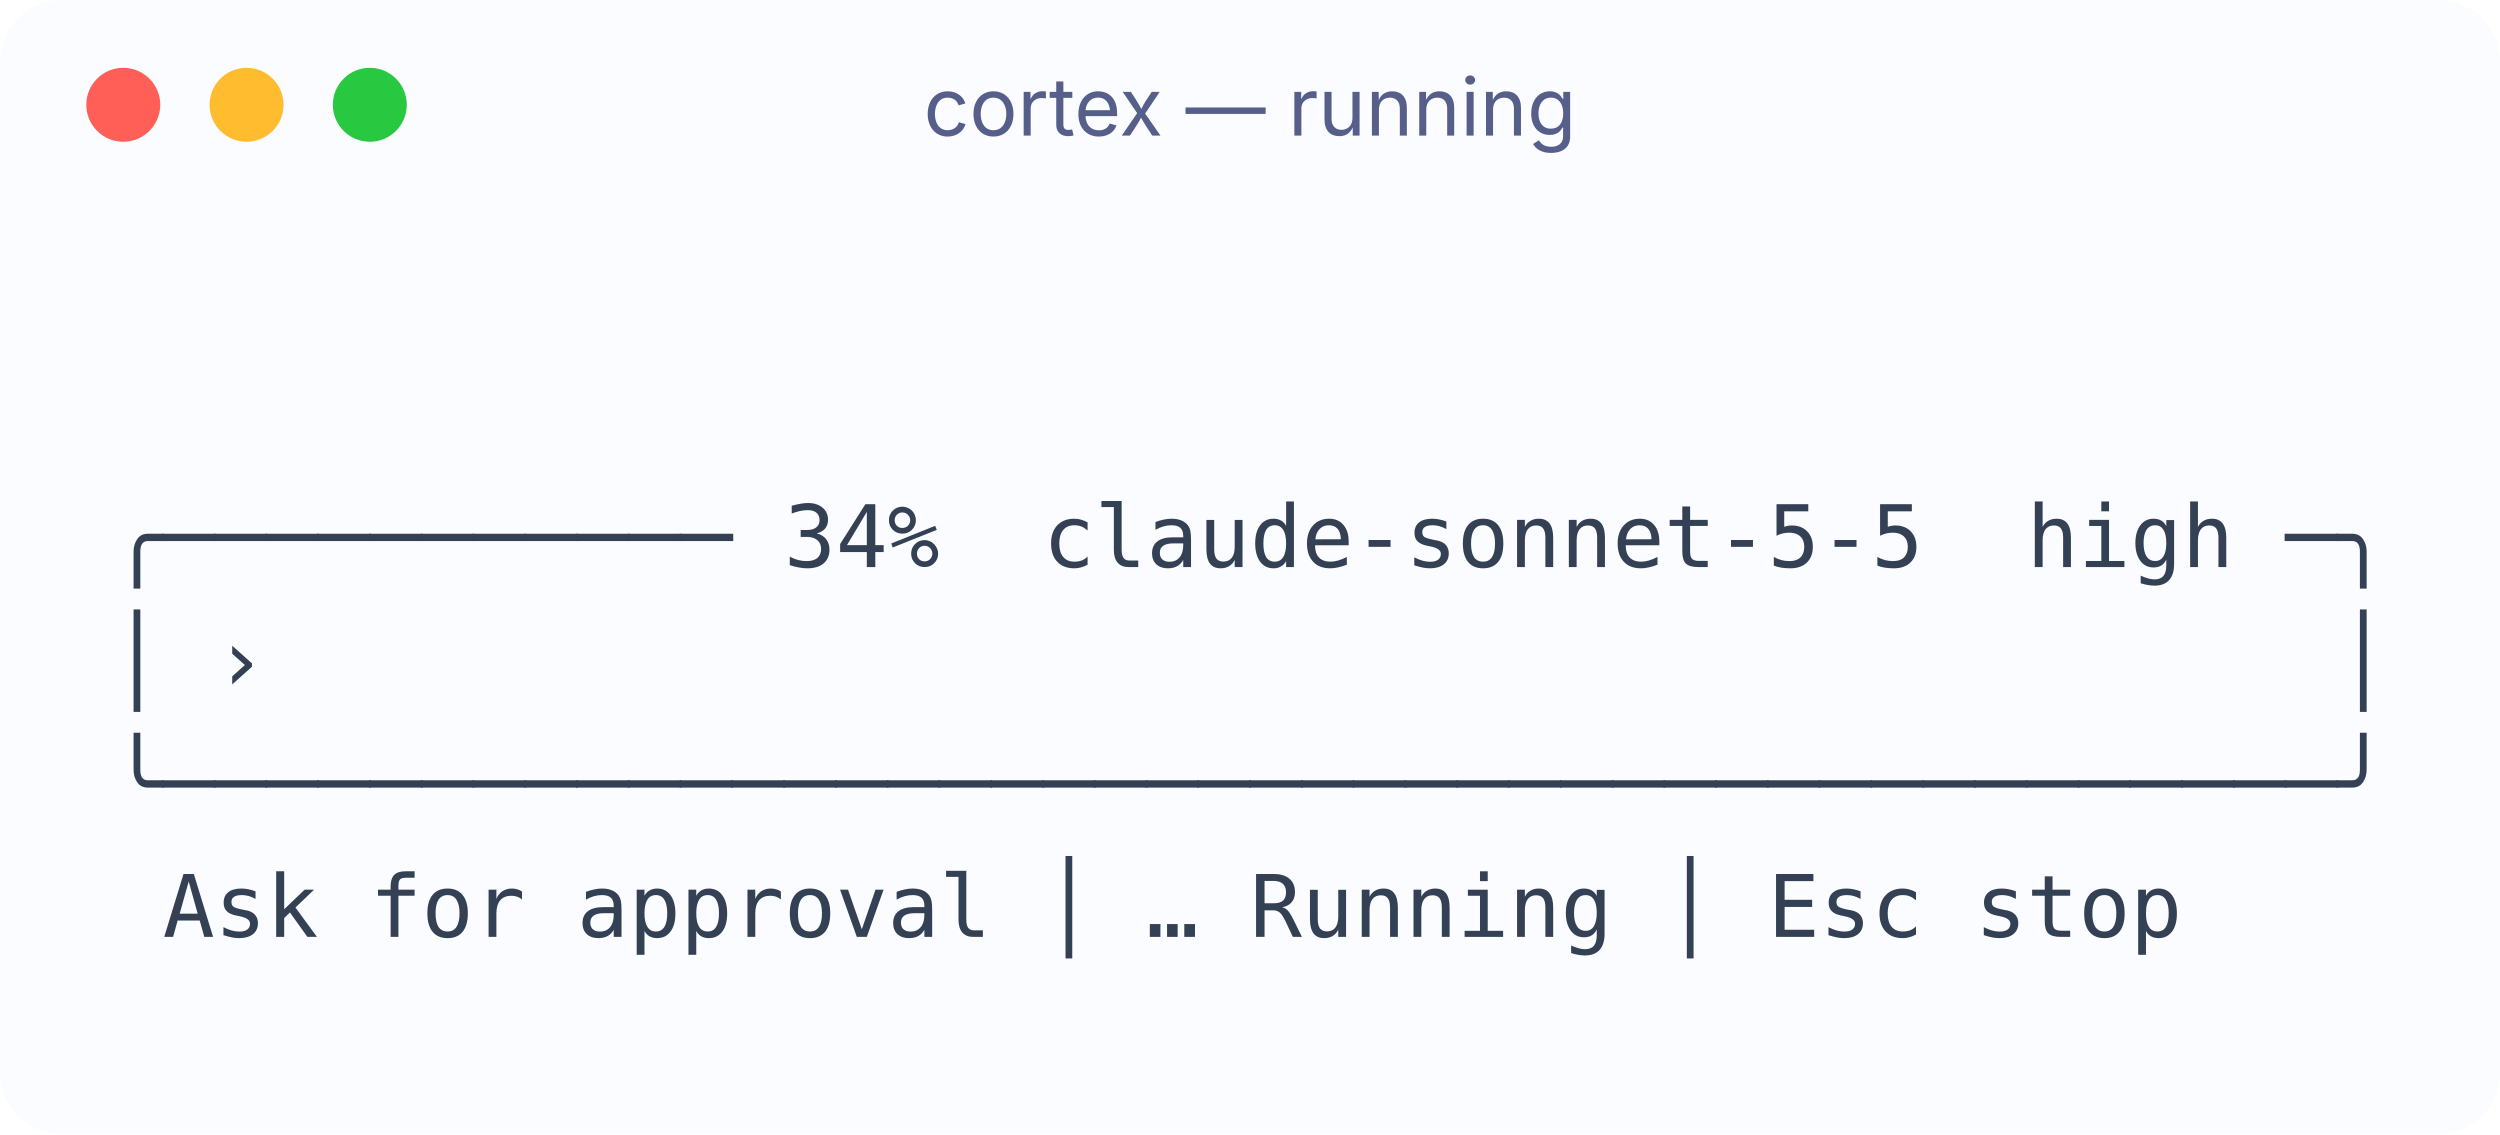
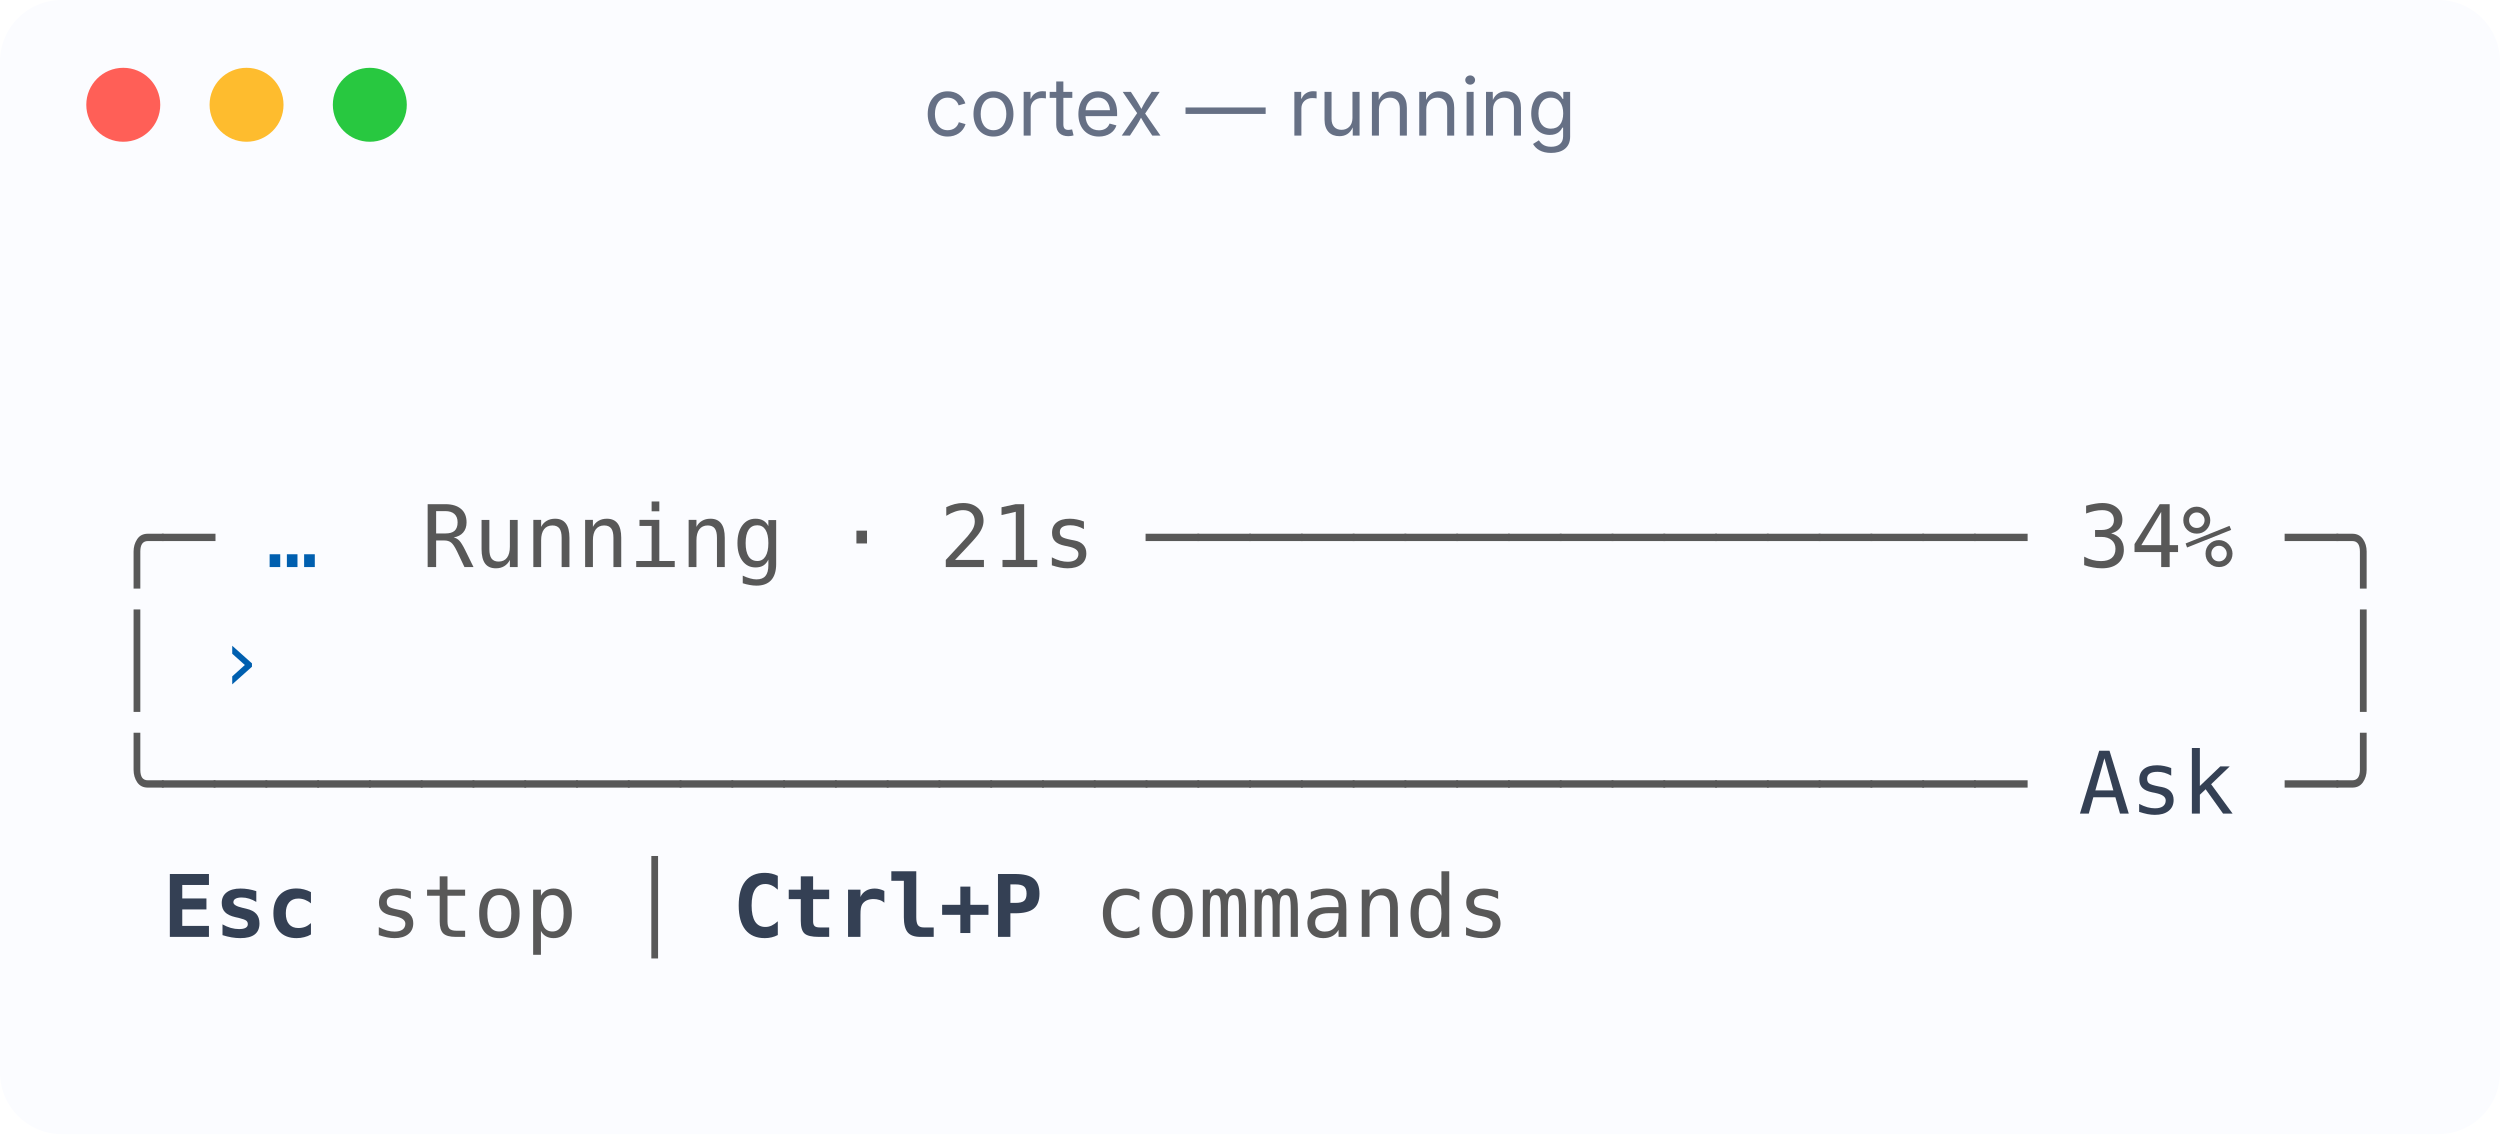
<svg xmlns="http://www.w3.org/2000/svg" width="405.6" height="184" viewBox="0 0 405.6 184" role="img" aria-label="cortex — running">
  <rect width="405.6" height="184" rx="10" fill="#fbfcff" />
  <circle cx="20" cy="17" r="6" fill="#ff5f57" />
  <circle cx="40" cy="17" r="6" fill="#febc2e" />
  <circle cx="60" cy="17" r="6" fill="#28c840" />
-   <text x="202.8" y="22" text-anchor="middle" fill="#565f89" font-family="-apple-system, Segoe UI, sans-serif" font-size="13">cortex — running</text>
+   <text x="202.8" y="22" text-anchor="middle" fill="#667085" font-family="-apple-system, Segoe UI, sans-serif" font-size="13">cortex — running</text>
  <g font-family="'SF Mono', Menlo, Consolas, 'DejaVu Sans Mono', 'PingFang SC', 'Noto Sans Mono CJK SC', monospace" font-size="14" xml:space="preserve">
-     <text x="18" y="92" fill="#344054">╭</text>
-     <text x="26.4" y="92" fill="#344054">─</text>
-     <text x="34.8" y="92" fill="#344054">─</text>
-     <text x="43.2" y="92" fill="#344054">─</text>
-     <text x="51.6" y="92" fill="#344054">─</text>
-     <text x="60" y="92" fill="#344054">─</text>
-     <text x="68.4" y="92" fill="#344054">─</text>
-     <text x="76.8" y="92" fill="#344054">─</text>
-     <text x="85.2" y="92" fill="#344054">─</text>
-     <text x="93.6" y="92" fill="#344054">─</text>
-     <text x="102" y="92" fill="#344054">─</text>
-     <text x="110.4" y="92" fill="#344054">─</text>
-     <text x="127.2" y="92" fill="#344054">3</text>
-     <text x="135.6" y="92" fill="#344054">4</text>
-     <text x="144" y="92" fill="#344054">%</text>
-     <text x="169.2" y="92" fill="#344054">c</text>
-     <text x="177.6" y="92" fill="#344054">l</text>
-     <text x="186" y="92" fill="#344054">a</text>
-     <text x="194.4" y="92" fill="#344054">u</text>
-     <text x="202.8" y="92" fill="#344054">d</text>
-     <text x="211.2" y="92" fill="#344054">e</text>
-     <text x="219.6" y="92" fill="#344054">-</text>
-     <text x="228" y="92" fill="#344054">s</text>
-     <text x="236.4" y="92" fill="#344054">o</text>
-     <text x="244.8" y="92" fill="#344054">n</text>
-     <text x="253.2" y="92" fill="#344054">n</text>
-     <text x="261.6" y="92" fill="#344054">e</text>
-     <text x="270" y="92" fill="#344054">t</text>
-     <text x="278.4" y="92" fill="#344054">-</text>
-     <text x="286.8" y="92" fill="#344054">5</text>
-     <text x="295.2" y="92" fill="#344054">-</text>
-     <text x="303.6" y="92" fill="#344054">5</text>
-     <text x="328.8" y="92" fill="#344054">h</text>
-     <text x="337.2" y="92" fill="#344054">i</text>
-     <text x="345.6" y="92" fill="#344054">g</text>
-     <text x="354" y="92" fill="#344054">h</text>
-     <text x="370.8" y="92" fill="#344054">─</text>
-     <text x="379.2" y="92" fill="#344054">╮</text>
-     <text x="18" y="112" fill="#344054">│</text>
-     <text x="34.8" y="112" fill="#344054">›</text>
-     <text x="379.2" y="112" fill="#344054">│</text>
-     <text x="18" y="132" fill="#344054">╰</text>
-     <text x="26.4" y="132" fill="#344054">─</text>
-     <text x="34.8" y="132" fill="#344054">─</text>
-     <text x="43.2" y="132" fill="#344054">─</text>
-     <text x="51.6" y="132" fill="#344054">─</text>
-     <text x="60" y="132" fill="#344054">─</text>
-     <text x="68.4" y="132" fill="#344054">─</text>
-     <text x="76.8" y="132" fill="#344054">─</text>
-     <text x="85.2" y="132" fill="#344054">─</text>
-     <text x="93.6" y="132" fill="#344054">─</text>
-     <text x="102" y="132" fill="#344054">─</text>
-     <text x="110.4" y="132" fill="#344054">─</text>
-     <text x="118.8" y="132" fill="#344054">─</text>
-     <text x="127.2" y="132" fill="#344054">─</text>
-     <text x="135.6" y="132" fill="#344054">─</text>
-     <text x="144" y="132" fill="#344054">─</text>
-     <text x="152.4" y="132" fill="#344054">─</text>
-     <text x="160.8" y="132" fill="#344054">─</text>
-     <text x="169.2" y="132" fill="#344054">─</text>
-     <text x="177.6" y="132" fill="#344054">─</text>
-     <text x="186" y="132" fill="#344054">─</text>
-     <text x="194.4" y="132" fill="#344054">─</text>
-     <text x="202.8" y="132" fill="#344054">─</text>
-     <text x="211.2" y="132" fill="#344054">─</text>
-     <text x="219.6" y="132" fill="#344054">─</text>
-     <text x="228" y="132" fill="#344054">─</text>
-     <text x="236.4" y="132" fill="#344054">─</text>
-     <text x="244.8" y="132" fill="#344054">─</text>
-     <text x="253.2" y="132" fill="#344054">─</text>
-     <text x="261.6" y="132" fill="#344054">─</text>
-     <text x="270" y="132" fill="#344054">─</text>
-     <text x="278.4" y="132" fill="#344054">─</text>
-     <text x="286.8" y="132" fill="#344054">─</text>
-     <text x="295.2" y="132" fill="#344054">─</text>
-     <text x="303.6" y="132" fill="#344054">─</text>
-     <text x="312" y="132" fill="#344054">─</text>
-     <text x="320.4" y="132" fill="#344054">─</text>
-     <text x="328.8" y="132" fill="#344054">─</text>
-     <text x="337.2" y="132" fill="#344054">─</text>
-     <text x="345.6" y="132" fill="#344054">─</text>
-     <text x="354" y="132" fill="#344054">─</text>
-     <text x="362.4" y="132" fill="#344054">─</text>
-     <text x="370.8" y="132" fill="#344054">─</text>
-     <text x="379.2" y="132" fill="#344054">╯</text>
-     <text x="26.4" y="152" fill="#344054">A</text>
-     <text x="34.8" y="152" fill="#344054">s</text>
-     <text x="43.2" y="152" fill="#344054">k</text>
-     <text x="60" y="152" fill="#344054">f</text>
-     <text x="68.4" y="152" fill="#344054">o</text>
-     <text x="76.8" y="152" fill="#344054">r</text>
-     <text x="93.6" y="152" fill="#344054">a</text>
-     <text x="102" y="152" fill="#344054">p</text>
-     <text x="110.4" y="152" fill="#344054">p</text>
-     <text x="118.8" y="152" fill="#344054">r</text>
-     <text x="127.2" y="152" fill="#344054">o</text>
-     <text x="135.6" y="152" fill="#344054">v</text>
-     <text x="144" y="152" fill="#344054">a</text>
-     <text x="152.4" y="152" fill="#344054">l</text>
-     <text x="169.2" y="152" fill="#344054">│</text>
-     <text x="186" y="152" fill="#344054">…</text>
-     <text x="202.8" y="152" fill="#344054">R</text>
-     <text x="211.2" y="152" fill="#344054">u</text>
-     <text x="219.6" y="152" fill="#344054">n</text>
-     <text x="228" y="152" fill="#344054">n</text>
-     <text x="236.4" y="152" fill="#344054">i</text>
-     <text x="244.8" y="152" fill="#344054">n</text>
-     <text x="253.2" y="152" fill="#344054">g</text>
-     <text x="270" y="152" fill="#344054">│</text>
-     <text x="286.8" y="152" fill="#344054">E</text>
-     <text x="295.2" y="152" fill="#344054">s</text>
-     <text x="303.6" y="152" fill="#344054">c</text>
-     <text x="320.4" y="152" fill="#344054">s</text>
-     <text x="328.8" y="152" fill="#344054">t</text>
-     <text x="337.2" y="152" fill="#344054">o</text>
-     <text x="345.6" y="152" fill="#344054">p</text>
+     <text x="18" y="92" fill="#585858">╭</text>
+     <text x="26.4" y="92" fill="#585858">─</text>
+     <text x="43.2" y="92" fill="#005faf">…</text>
+     <text x="68.4" y="92" fill="#585858">R</text>
+     <text x="76.8" y="92" fill="#585858">u</text>
+     <text x="85.2" y="92" fill="#585858">n</text>
+     <text x="93.6" y="92" fill="#585858">n</text>
+     <text x="102" y="92" fill="#585858">i</text>
+     <text x="110.4" y="92" fill="#585858">n</text>
+     <text x="118.8" y="92" fill="#585858">g</text>
+     <text x="135.6" y="92" fill="#585858">·</text>
+     <text x="152.4" y="92" fill="#585858">2</text>
+     <text x="160.8" y="92" fill="#585858">1</text>
+     <text x="169.2" y="92" fill="#585858">s</text>
+     <text x="186" y="92" fill="#585858">─</text>
+     <text x="194.4" y="92" fill="#585858">─</text>
+     <text x="202.8" y="92" fill="#585858">─</text>
+     <text x="211.2" y="92" fill="#585858">─</text>
+     <text x="219.6" y="92" fill="#585858">─</text>
+     <text x="228" y="92" fill="#585858">─</text>
+     <text x="236.4" y="92" fill="#585858">─</text>
+     <text x="244.8" y="92" fill="#585858">─</text>
+     <text x="253.2" y="92" fill="#585858">─</text>
+     <text x="261.6" y="92" fill="#585858">─</text>
+     <text x="270" y="92" fill="#585858">─</text>
+     <text x="278.4" y="92" fill="#585858">─</text>
+     <text x="286.8" y="92" fill="#585858">─</text>
+     <text x="295.2" y="92" fill="#585858">─</text>
+     <text x="303.6" y="92" fill="#585858">─</text>
+     <text x="312" y="92" fill="#585858">─</text>
+     <text x="320.4" y="92" fill="#585858">─</text>
+     <text x="337.2" y="92" fill="#585858">3</text>
+     <text x="345.6" y="92" fill="#585858">4</text>
+     <text x="354" y="92" fill="#585858">%</text>
+     <text x="370.8" y="92" fill="#585858">─</text>
+     <text x="379.2" y="92" fill="#585858">╮</text>
+     <text x="18" y="112" fill="#585858">│</text>
+     <text x="34.8" y="112" fill="#005faf">›</text>
+     <text x="379.2" y="112" fill="#585858">│</text>
+     <text x="18" y="132" fill="#585858">╰</text>
+     <text x="26.4" y="132" fill="#585858">─</text>
+     <text x="34.8" y="132" fill="#585858">─</text>
+     <text x="43.2" y="132" fill="#585858">─</text>
+     <text x="51.6" y="132" fill="#585858">─</text>
+     <text x="60" y="132" fill="#585858">─</text>
+     <text x="68.4" y="132" fill="#585858">─</text>
+     <text x="76.8" y="132" fill="#585858">─</text>
+     <text x="85.2" y="132" fill="#585858">─</text>
+     <text x="93.6" y="132" fill="#585858">─</text>
+     <text x="102" y="132" fill="#585858">─</text>
+     <text x="110.4" y="132" fill="#585858">─</text>
+     <text x="118.8" y="132" fill="#585858">─</text>
+     <text x="127.2" y="132" fill="#585858">─</text>
+     <text x="135.6" y="132" fill="#585858">─</text>
+     <text x="144" y="132" fill="#585858">─</text>
+     <text x="152.4" y="132" fill="#585858">─</text>
+     <text x="160.8" y="132" fill="#585858">─</text>
+     <text x="169.2" y="132" fill="#585858">─</text>
+     <text x="177.6" y="132" fill="#585858">─</text>
+     <text x="186" y="132" fill="#585858">─</text>
+     <text x="194.4" y="132" fill="#585858">─</text>
+     <text x="202.8" y="132" fill="#585858">─</text>
+     <text x="211.2" y="132" fill="#585858">─</text>
+     <text x="219.6" y="132" fill="#585858">─</text>
+     <text x="228" y="132" fill="#585858">─</text>
+     <text x="236.4" y="132" fill="#585858">─</text>
+     <text x="244.8" y="132" fill="#585858">─</text>
+     <text x="253.2" y="132" fill="#585858">─</text>
+     <text x="261.6" y="132" fill="#585858">─</text>
+     <text x="270" y="132" fill="#585858">─</text>
+     <text x="278.4" y="132" fill="#585858">─</text>
+     <text x="286.8" y="132" fill="#585858">─</text>
+     <text x="295.2" y="132" fill="#585858">─</text>
+     <text x="303.6" y="132" fill="#585858">─</text>
+     <text x="312" y="132" fill="#585858">─</text>
+     <text x="320.4" y="132" fill="#585858">─</text>
+     <text x="337.2" y="132" fill="#344054">A</text>
+     <text x="345.6" y="132" fill="#344054">s</text>
+     <text x="354" y="132" fill="#344054">k</text>
+     <text x="370.8" y="132" fill="#585858">─</text>
+     <text x="379.2" y="132" fill="#585858">╯</text>
+     <text x="26.4" y="152" fill="#344054" font-weight="700">E</text>
+     <text x="34.8" y="152" fill="#344054" font-weight="700">s</text>
+     <text x="43.2" y="152" fill="#344054" font-weight="700">c</text>
+     <text x="60" y="152" fill="#585858">s</text>
+     <text x="68.4" y="152" fill="#585858">t</text>
+     <text x="76.8" y="152" fill="#585858">o</text>
+     <text x="85.2" y="152" fill="#585858">p</text>
+     <text x="102" y="152" fill="#585858">│</text>
+     <text x="118.8" y="152" fill="#344054" font-weight="700">C</text>
+     <text x="127.2" y="152" fill="#344054" font-weight="700">t</text>
+     <text x="135.6" y="152" fill="#344054" font-weight="700">r</text>
+     <text x="144" y="152" fill="#344054" font-weight="700">l</text>
+     <text x="152.4" y="152" fill="#344054" font-weight="700">+</text>
+     <text x="160.8" y="152" fill="#344054" font-weight="700">P</text>
+     <text x="177.6" y="152" fill="#585858">c</text>
+     <text x="186" y="152" fill="#585858">o</text>
+     <text x="194.4" y="152" fill="#585858">m</text>
+     <text x="202.8" y="152" fill="#585858">m</text>
+     <text x="211.2" y="152" fill="#585858">a</text>
+     <text x="219.6" y="152" fill="#585858">n</text>
+     <text x="228" y="152" fill="#585858">d</text>
+     <text x="236.4" y="152" fill="#585858">s</text>
  </g>
</svg>
